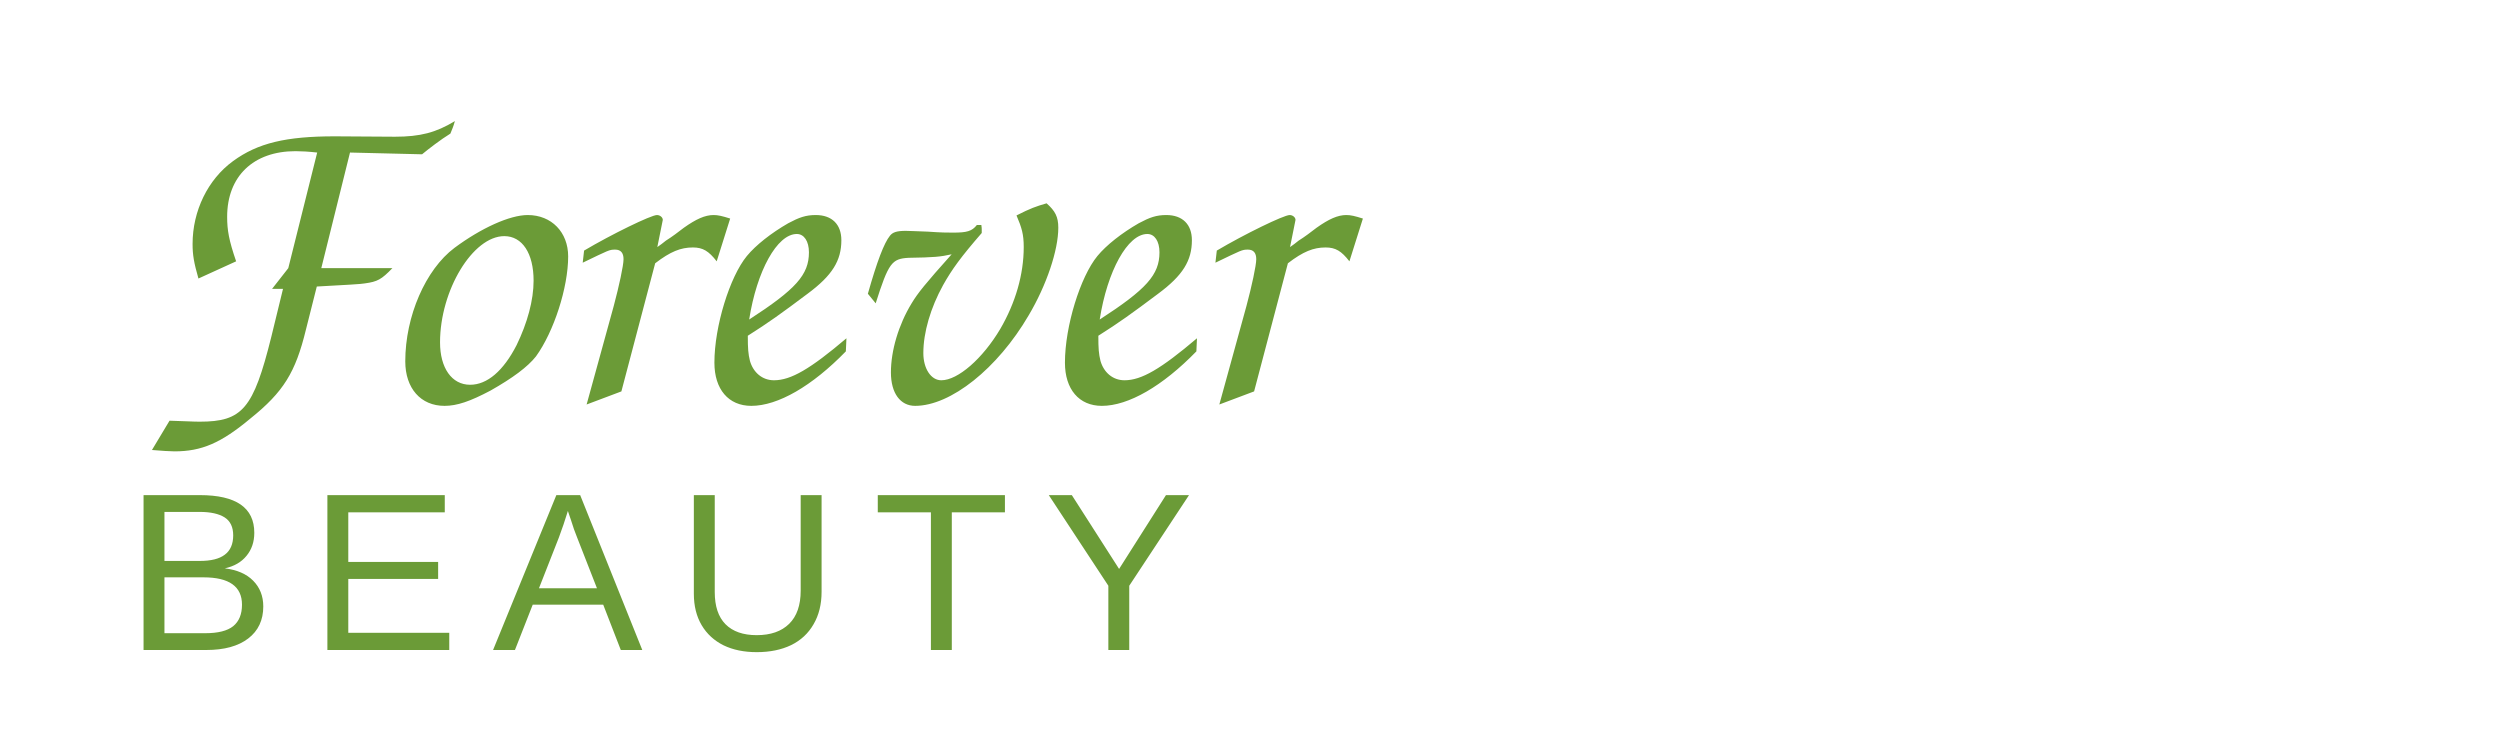
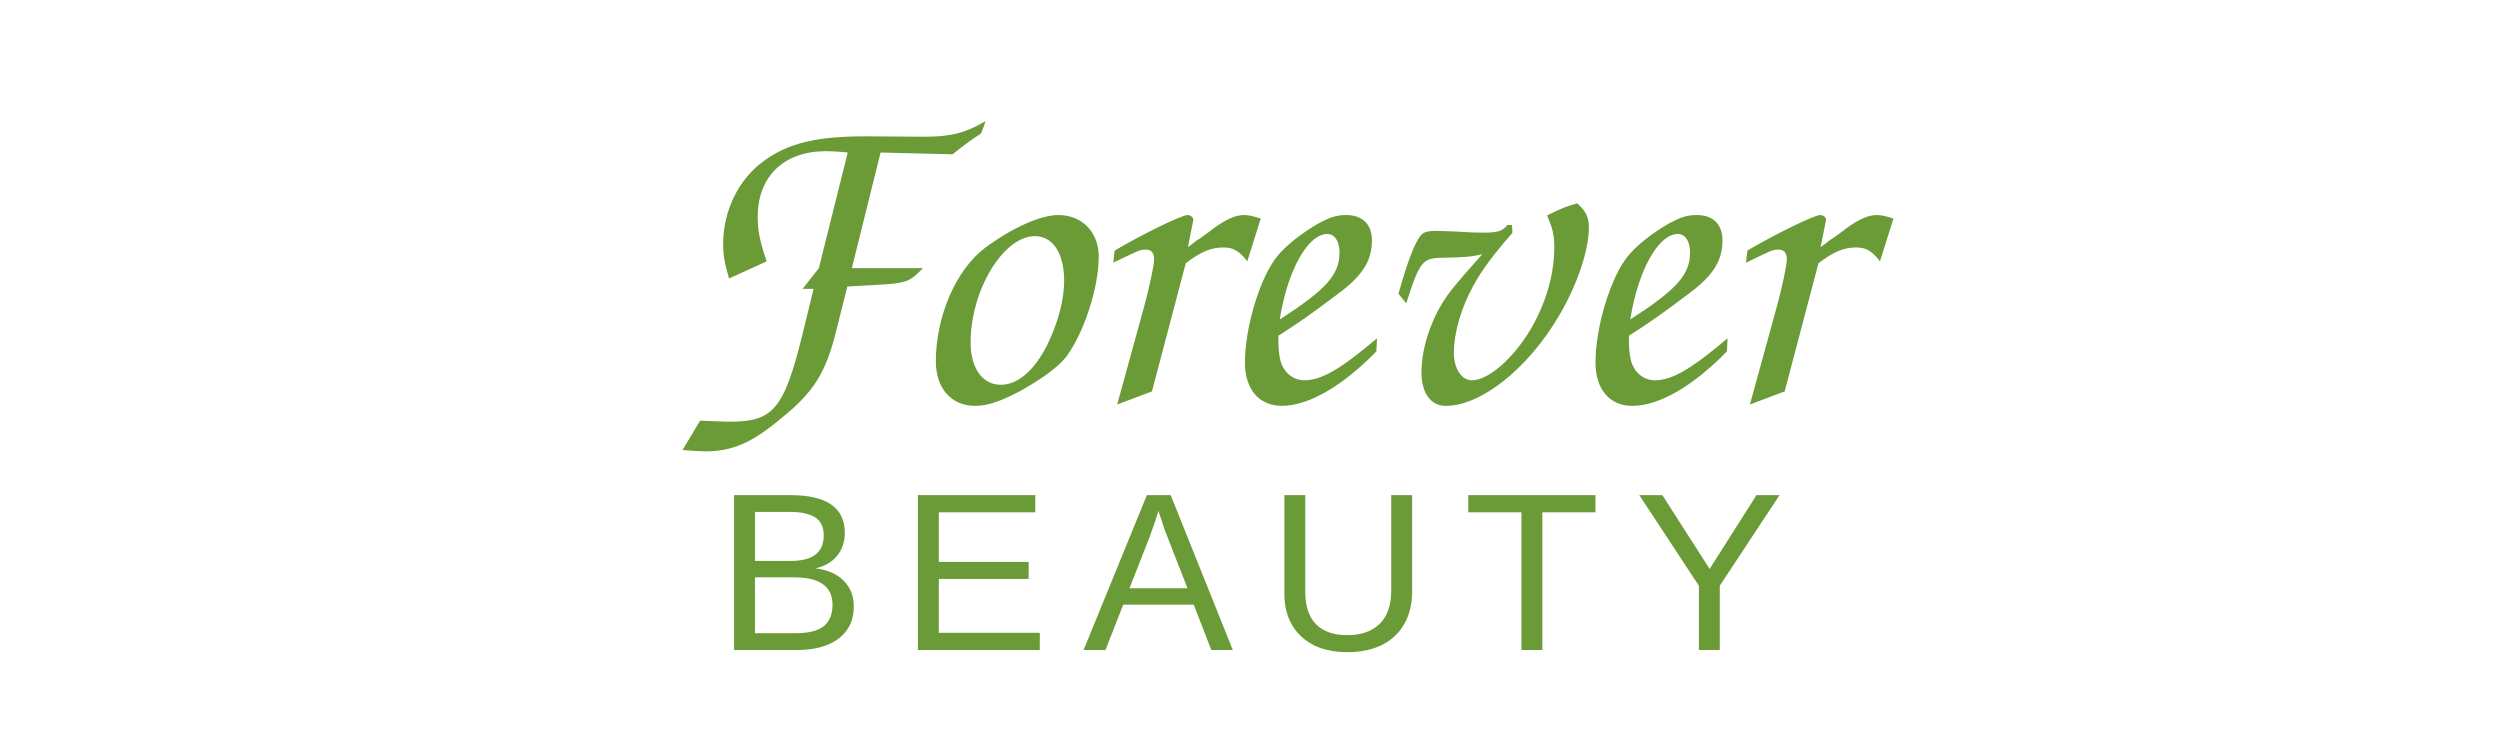
<svg xmlns="http://www.w3.org/2000/svg" viewBox="0 0 200 60">
  <defs>
    <style>
      .script { font-family: 'Brush Script MT', 'Segoe Script', cursive; }
      .sans { font-family: Arial, Helvetica, sans-serif; letter-spacing: 0.15em; }
    </style>
  </defs>
-   <text x="10" y="32" class="script" font-size="36" fill="#6b9b37" font-style="italic">Forever</text>
-   <text x="10" y="52" class="sans" font-size="18" fill="#6b9b37" font-weight="500">BEAUTY</text>
+   <text x="100" y="32" class="script" font-size="36" fill="#6b9b37" font-style="italic" text-anchor="middle">Forever</text>
+   <text x="100" y="52" class="sans" font-size="18" fill="#6b9b37" font-weight="500" text-anchor="middle">BEAUTY</text>
</svg>
